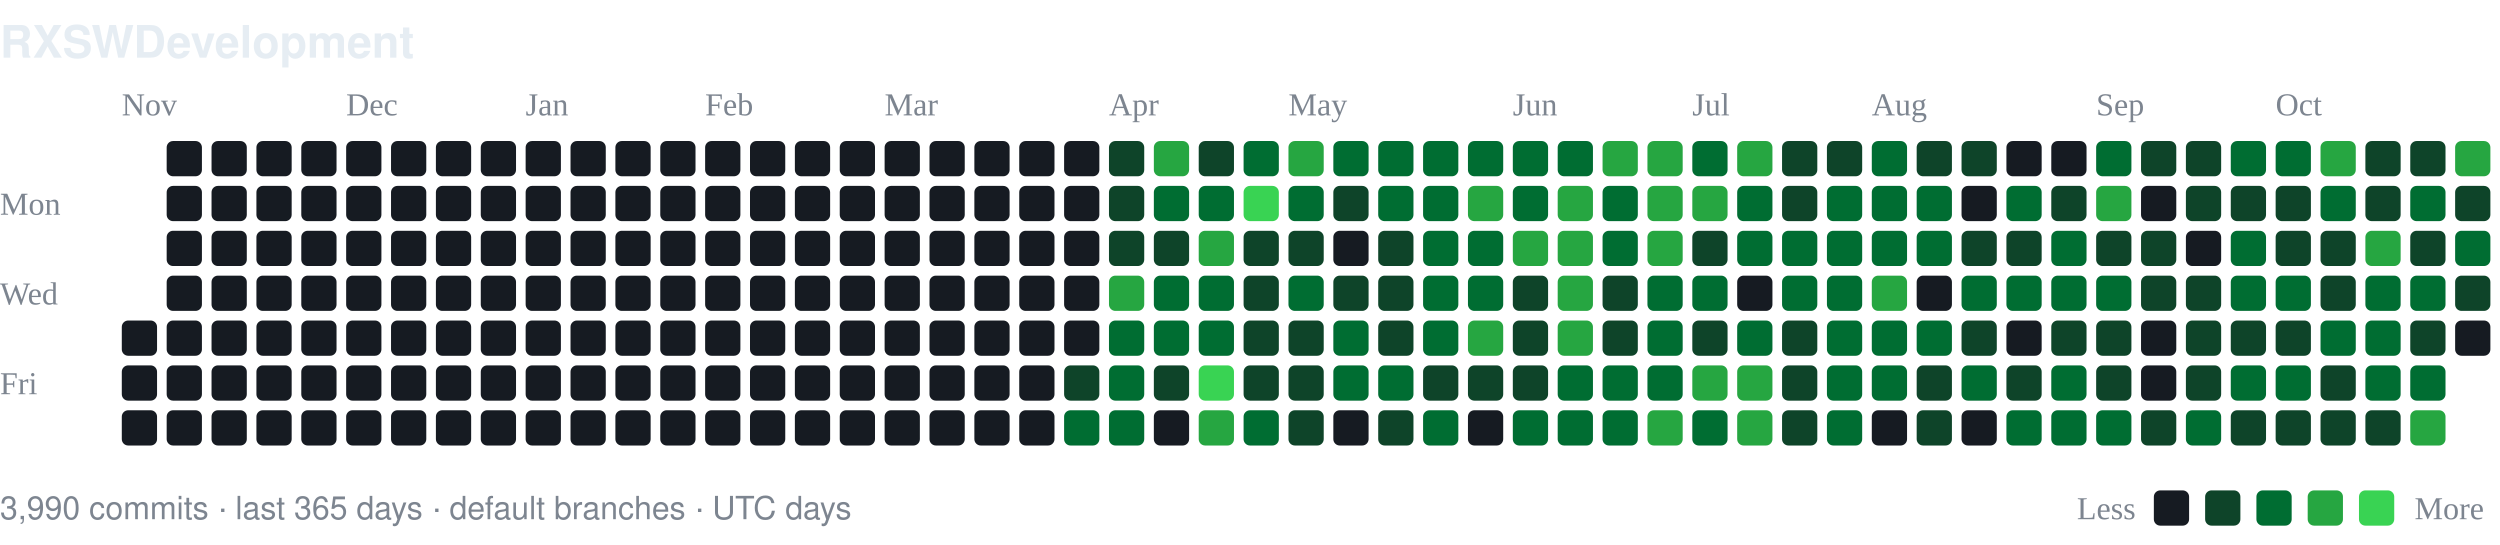
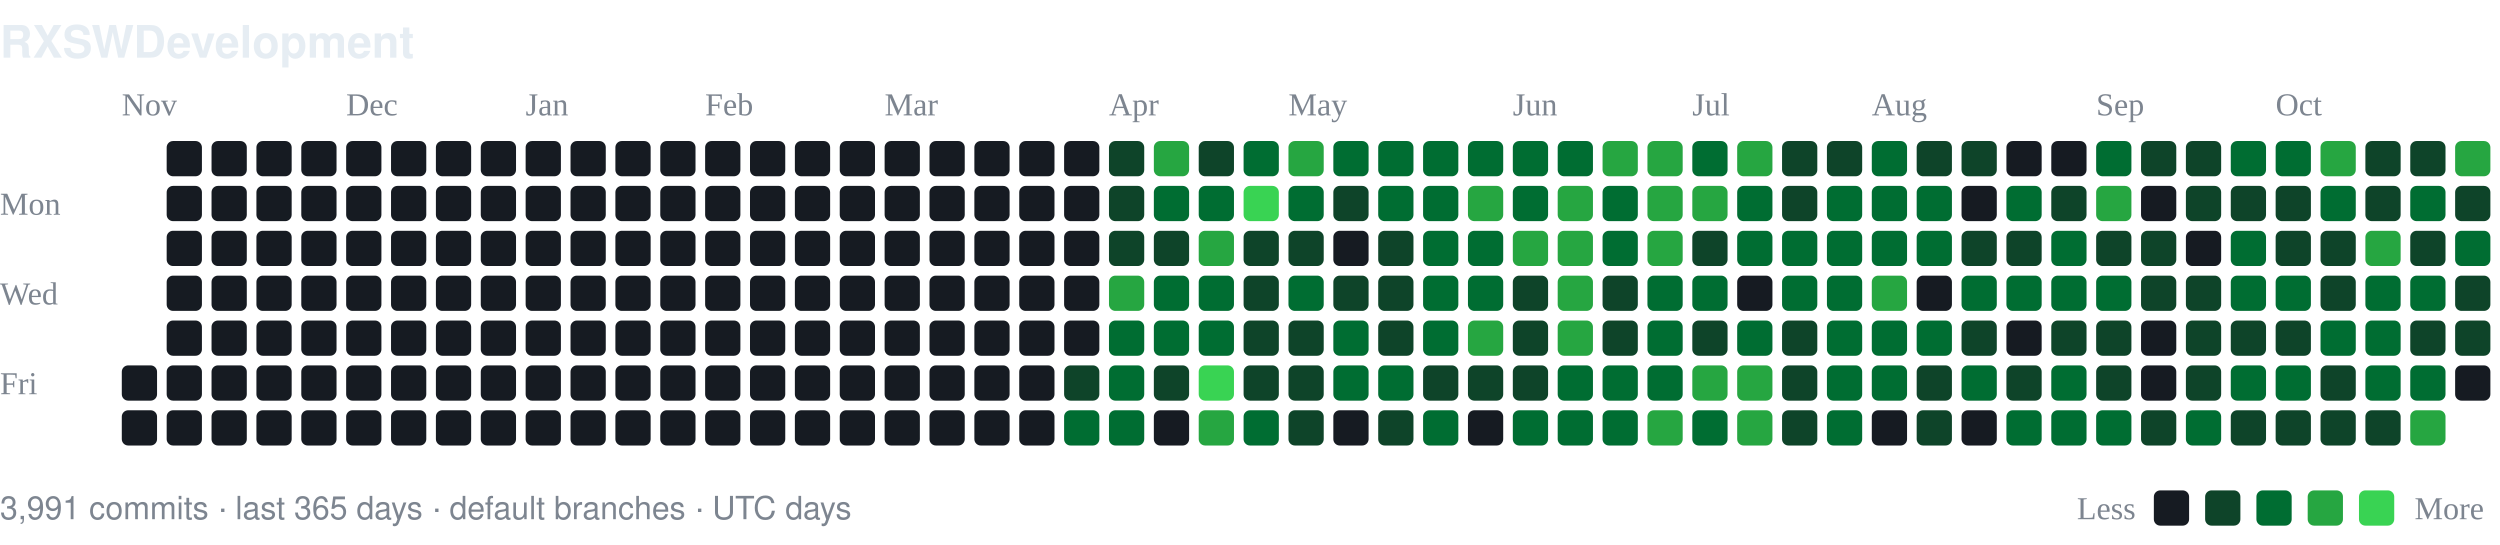
<svg xmlns="http://www.w3.org/2000/svg" width="780" height="170" viewBox="0 0 780 170" role="img">
  <text x="0" y="18" font-size="14" font-weight="600" fill="#e6edf3" font-family="ui-sans-serif,-apple-system,Segoe UI,Helvetica,Arial,sans-serif">RXSWDevelopment</text>
  <text x="0" y="67" font-size="10" fill="#7d8590">Mon</text>
  <text x="0" y="95" font-size="10" fill="#7d8590">Wed</text>
  <text x="0" y="123" font-size="10" fill="#7d8590">Fri</text>
  <text x="38" y="36" font-size="10" fill="#7d8590">Nov</text>
-   <rect x="38" y="100" width="11" height="11" rx="2" fill="#161b22" />
  <rect x="38" y="114" width="11" height="11" rx="2" fill="#161b22" />
  <rect x="38" y="128" width="11" height="11" rx="2" fill="#161b22" />
  <rect x="52" y="44" width="11" height="11" rx="2" fill="#161b22" />
  <rect x="52" y="58" width="11" height="11" rx="2" fill="#161b22" />
  <rect x="52" y="72" width="11" height="11" rx="2" fill="#161b22" />
  <rect x="52" y="86" width="11" height="11" rx="2" fill="#161b22" />
  <rect x="52" y="100" width="11" height="11" rx="2" fill="#161b22" />
  <rect x="52" y="114" width="11" height="11" rx="2" fill="#161b22" />
  <rect x="52" y="128" width="11" height="11" rx="2" fill="#161b22" />
  <rect x="66" y="44" width="11" height="11" rx="2" fill="#161b22" />
  <rect x="66" y="58" width="11" height="11" rx="2" fill="#161b22" />
  <rect x="66" y="72" width="11" height="11" rx="2" fill="#161b22" />
  <rect x="66" y="86" width="11" height="11" rx="2" fill="#161b22" />
  <rect x="66" y="100" width="11" height="11" rx="2" fill="#161b22" />
  <rect x="66" y="114" width="11" height="11" rx="2" fill="#161b22" />
  <rect x="66" y="128" width="11" height="11" rx="2" fill="#161b22" />
  <rect x="80" y="44" width="11" height="11" rx="2" fill="#161b22" />
  <rect x="80" y="58" width="11" height="11" rx="2" fill="#161b22" />
  <rect x="80" y="72" width="11" height="11" rx="2" fill="#161b22" />
  <rect x="80" y="86" width="11" height="11" rx="2" fill="#161b22" />
  <rect x="80" y="100" width="11" height="11" rx="2" fill="#161b22" />
  <rect x="80" y="114" width="11" height="11" rx="2" fill="#161b22" />
  <rect x="80" y="128" width="11" height="11" rx="2" fill="#161b22" />
  <rect x="94" y="44" width="11" height="11" rx="2" fill="#161b22" />
  <rect x="94" y="58" width="11" height="11" rx="2" fill="#161b22" />
  <rect x="94" y="72" width="11" height="11" rx="2" fill="#161b22" />
  <rect x="94" y="86" width="11" height="11" rx="2" fill="#161b22" />
  <rect x="94" y="100" width="11" height="11" rx="2" fill="#161b22" />
  <rect x="94" y="114" width="11" height="11" rx="2" fill="#161b22" />
  <rect x="94" y="128" width="11" height="11" rx="2" fill="#161b22" />
  <text x="108" y="36" font-size="10" fill="#7d8590">Dec</text>
  <rect x="108" y="44" width="11" height="11" rx="2" fill="#161b22" />
  <rect x="108" y="58" width="11" height="11" rx="2" fill="#161b22" />
  <rect x="108" y="72" width="11" height="11" rx="2" fill="#161b22" />
  <rect x="108" y="86" width="11" height="11" rx="2" fill="#161b22" />
  <rect x="108" y="100" width="11" height="11" rx="2" fill="#161b22" />
  <rect x="108" y="114" width="11" height="11" rx="2" fill="#161b22" />
  <rect x="108" y="128" width="11" height="11" rx="2" fill="#161b22" />
  <rect x="122" y="44" width="11" height="11" rx="2" fill="#161b22" />
  <rect x="122" y="58" width="11" height="11" rx="2" fill="#161b22" />
  <rect x="122" y="72" width="11" height="11" rx="2" fill="#161b22" />
  <rect x="122" y="86" width="11" height="11" rx="2" fill="#161b22" />
  <rect x="122" y="100" width="11" height="11" rx="2" fill="#161b22" />
  <rect x="122" y="114" width="11" height="11" rx="2" fill="#161b22" />
  <rect x="122" y="128" width="11" height="11" rx="2" fill="#161b22" />
  <rect x="136" y="44" width="11" height="11" rx="2" fill="#161b22" />
  <rect x="136" y="58" width="11" height="11" rx="2" fill="#161b22" />
  <rect x="136" y="72" width="11" height="11" rx="2" fill="#161b22" />
  <rect x="136" y="86" width="11" height="11" rx="2" fill="#161b22" />
  <rect x="136" y="100" width="11" height="11" rx="2" fill="#161b22" />
  <rect x="136" y="114" width="11" height="11" rx="2" fill="#161b22" />
  <rect x="136" y="128" width="11" height="11" rx="2" fill="#161b22" />
  <rect x="150" y="44" width="11" height="11" rx="2" fill="#161b22" />
  <rect x="150" y="58" width="11" height="11" rx="2" fill="#161b22" />
  <rect x="150" y="72" width="11" height="11" rx="2" fill="#161b22" />
  <rect x="150" y="86" width="11" height="11" rx="2" fill="#161b22" />
  <rect x="150" y="100" width="11" height="11" rx="2" fill="#161b22" />
  <rect x="150" y="114" width="11" height="11" rx="2" fill="#161b22" />
  <rect x="150" y="128" width="11" height="11" rx="2" fill="#161b22" />
  <text x="164" y="36" font-size="10" fill="#7d8590">Jan</text>
  <rect x="164" y="44" width="11" height="11" rx="2" fill="#161b22" />
  <rect x="164" y="58" width="11" height="11" rx="2" fill="#161b22" />
  <rect x="164" y="72" width="11" height="11" rx="2" fill="#161b22" />
  <rect x="164" y="86" width="11" height="11" rx="2" fill="#161b22" />
  <rect x="164" y="100" width="11" height="11" rx="2" fill="#161b22" />
  <rect x="164" y="114" width="11" height="11" rx="2" fill="#161b22" />
  <rect x="164" y="128" width="11" height="11" rx="2" fill="#161b22" />
  <rect x="178" y="44" width="11" height="11" rx="2" fill="#161b22" />
  <rect x="178" y="58" width="11" height="11" rx="2" fill="#161b22" />
  <rect x="178" y="72" width="11" height="11" rx="2" fill="#161b22" />
  <rect x="178" y="86" width="11" height="11" rx="2" fill="#161b22" />
  <rect x="178" y="100" width="11" height="11" rx="2" fill="#161b22" />
  <rect x="178" y="114" width="11" height="11" rx="2" fill="#161b22" />
  <rect x="178" y="128" width="11" height="11" rx="2" fill="#161b22" />
  <rect x="192" y="44" width="11" height="11" rx="2" fill="#161b22" />
  <rect x="192" y="58" width="11" height="11" rx="2" fill="#161b22" />
  <rect x="192" y="72" width="11" height="11" rx="2" fill="#161b22" />
  <rect x="192" y="86" width="11" height="11" rx="2" fill="#161b22" />
  <rect x="192" y="100" width="11" height="11" rx="2" fill="#161b22" />
  <rect x="192" y="114" width="11" height="11" rx="2" fill="#161b22" />
  <rect x="192" y="128" width="11" height="11" rx="2" fill="#161b22" />
  <rect x="206" y="44" width="11" height="11" rx="2" fill="#161b22" />
  <rect x="206" y="58" width="11" height="11" rx="2" fill="#161b22" />
  <rect x="206" y="72" width="11" height="11" rx="2" fill="#161b22" />
  <rect x="206" y="86" width="11" height="11" rx="2" fill="#161b22" />
  <rect x="206" y="100" width="11" height="11" rx="2" fill="#161b22" />
  <rect x="206" y="114" width="11" height="11" rx="2" fill="#161b22" />
  <rect x="206" y="128" width="11" height="11" rx="2" fill="#161b22" />
  <text x="220" y="36" font-size="10" fill="#7d8590">Feb</text>
  <rect x="220" y="44" width="11" height="11" rx="2" fill="#161b22" />
  <rect x="220" y="58" width="11" height="11" rx="2" fill="#161b22" />
  <rect x="220" y="72" width="11" height="11" rx="2" fill="#161b22" />
  <rect x="220" y="86" width="11" height="11" rx="2" fill="#161b22" />
  <rect x="220" y="100" width="11" height="11" rx="2" fill="#161b22" />
  <rect x="220" y="114" width="11" height="11" rx="2" fill="#161b22" />
  <rect x="220" y="128" width="11" height="11" rx="2" fill="#161b22" />
  <rect x="234" y="44" width="11" height="11" rx="2" fill="#161b22" />
  <rect x="234" y="58" width="11" height="11" rx="2" fill="#161b22" />
  <rect x="234" y="72" width="11" height="11" rx="2" fill="#161b22" />
  <rect x="234" y="86" width="11" height="11" rx="2" fill="#161b22" />
  <rect x="234" y="100" width="11" height="11" rx="2" fill="#161b22" />
  <rect x="234" y="114" width="11" height="11" rx="2" fill="#161b22" />
  <rect x="234" y="128" width="11" height="11" rx="2" fill="#161b22" />
  <rect x="248" y="44" width="11" height="11" rx="2" fill="#161b22" />
  <rect x="248" y="58" width="11" height="11" rx="2" fill="#161b22" />
  <rect x="248" y="72" width="11" height="11" rx="2" fill="#161b22" />
  <rect x="248" y="86" width="11" height="11" rx="2" fill="#161b22" />
  <rect x="248" y="100" width="11" height="11" rx="2" fill="#161b22" />
  <rect x="248" y="114" width="11" height="11" rx="2" fill="#161b22" />
  <rect x="248" y="128" width="11" height="11" rx="2" fill="#161b22" />
  <rect x="262" y="44" width="11" height="11" rx="2" fill="#161b22" />
  <rect x="262" y="58" width="11" height="11" rx="2" fill="#161b22" />
  <rect x="262" y="72" width="11" height="11" rx="2" fill="#161b22" />
  <rect x="262" y="86" width="11" height="11" rx="2" fill="#161b22" />
  <rect x="262" y="100" width="11" height="11" rx="2" fill="#161b22" />
  <rect x="262" y="114" width="11" height="11" rx="2" fill="#161b22" />
  <rect x="262" y="128" width="11" height="11" rx="2" fill="#161b22" />
  <text x="276" y="36" font-size="10" fill="#7d8590">Mar</text>
  <rect x="276" y="44" width="11" height="11" rx="2" fill="#161b22" />
  <rect x="276" y="58" width="11" height="11" rx="2" fill="#161b22" />
  <rect x="276" y="72" width="11" height="11" rx="2" fill="#161b22" />
  <rect x="276" y="86" width="11" height="11" rx="2" fill="#161b22" />
  <rect x="276" y="100" width="11" height="11" rx="2" fill="#161b22" />
  <rect x="276" y="114" width="11" height="11" rx="2" fill="#161b22" />
  <rect x="276" y="128" width="11" height="11" rx="2" fill="#161b22" />
  <rect x="290" y="44" width="11" height="11" rx="2" fill="#161b22" />
  <rect x="290" y="58" width="11" height="11" rx="2" fill="#161b22" />
  <rect x="290" y="72" width="11" height="11" rx="2" fill="#161b22" />
  <rect x="290" y="86" width="11" height="11" rx="2" fill="#161b22" />
  <rect x="290" y="100" width="11" height="11" rx="2" fill="#161b22" />
  <rect x="290" y="114" width="11" height="11" rx="2" fill="#161b22" />
  <rect x="290" y="128" width="11" height="11" rx="2" fill="#161b22" />
  <rect x="304" y="44" width="11" height="11" rx="2" fill="#161b22" />
  <rect x="304" y="58" width="11" height="11" rx="2" fill="#161b22" />
  <rect x="304" y="72" width="11" height="11" rx="2" fill="#161b22" />
  <rect x="304" y="86" width="11" height="11" rx="2" fill="#161b22" />
  <rect x="304" y="100" width="11" height="11" rx="2" fill="#161b22" />
  <rect x="304" y="114" width="11" height="11" rx="2" fill="#161b22" />
  <rect x="304" y="128" width="11" height="11" rx="2" fill="#161b22" />
  <rect x="318" y="44" width="11" height="11" rx="2" fill="#161b22" />
  <rect x="318" y="58" width="11" height="11" rx="2" fill="#161b22" />
  <rect x="318" y="72" width="11" height="11" rx="2" fill="#161b22" />
  <rect x="318" y="86" width="11" height="11" rx="2" fill="#161b22" />
  <rect x="318" y="100" width="11" height="11" rx="2" fill="#161b22" />
  <rect x="318" y="114" width="11" height="11" rx="2" fill="#161b22" />
  <rect x="318" y="128" width="11" height="11" rx="2" fill="#161b22" />
  <rect x="332" y="44" width="11" height="11" rx="2" fill="#161b22" />
  <rect x="332" y="58" width="11" height="11" rx="2" fill="#161b22" />
  <rect x="332" y="72" width="11" height="11" rx="2" fill="#161b22" />
  <rect x="332" y="86" width="11" height="11" rx="2" fill="#161b22" />
  <rect x="332" y="100" width="11" height="11" rx="2" fill="#161b22" />
  <rect x="332" y="114" width="11" height="11" rx="2" fill="#0e4429" />
  <rect x="332" y="128" width="11" height="11" rx="2" fill="#006d32" />
  <text x="346" y="36" font-size="10" fill="#7d8590">Apr</text>
  <rect x="346" y="44" width="11" height="11" rx="2" fill="#0e4429" />
  <rect x="346" y="58" width="11" height="11" rx="2" fill="#0e4429" />
  <rect x="346" y="72" width="11" height="11" rx="2" fill="#0e4429" />
  <rect x="346" y="86" width="11" height="11" rx="2" fill="#26a641" />
  <rect x="346" y="100" width="11" height="11" rx="2" fill="#006d32" />
  <rect x="346" y="114" width="11" height="11" rx="2" fill="#006d32" />
  <rect x="346" y="128" width="11" height="11" rx="2" fill="#006d32" />
  <rect x="360" y="44" width="11" height="11" rx="2" fill="#26a641" />
  <rect x="360" y="58" width="11" height="11" rx="2" fill="#006d32" />
  <rect x="360" y="72" width="11" height="11" rx="2" fill="#0e4429" />
  <rect x="360" y="86" width="11" height="11" rx="2" fill="#006d32" />
  <rect x="360" y="100" width="11" height="11" rx="2" fill="#006d32" />
  <rect x="360" y="114" width="11" height="11" rx="2" fill="#0e4429" />
  <rect x="360" y="128" width="11" height="11" rx="2" fill="#161b22" />
  <rect x="374" y="44" width="11" height="11" rx="2" fill="#0e4429" />
  <rect x="374" y="58" width="11" height="11" rx="2" fill="#006d32" />
  <rect x="374" y="72" width="11" height="11" rx="2" fill="#26a641" />
  <rect x="374" y="86" width="11" height="11" rx="2" fill="#006d32" />
  <rect x="374" y="100" width="11" height="11" rx="2" fill="#006d32" />
  <rect x="374" y="114" width="11" height="11" rx="2" fill="#39d353" />
  <rect x="374" y="128" width="11" height="11" rx="2" fill="#26a641" />
  <rect x="388" y="44" width="11" height="11" rx="2" fill="#006d32" />
  <rect x="388" y="58" width="11" height="11" rx="2" fill="#39d353" />
  <rect x="388" y="72" width="11" height="11" rx="2" fill="#0e4429" />
  <rect x="388" y="86" width="11" height="11" rx="2" fill="#0e4429" />
  <rect x="388" y="100" width="11" height="11" rx="2" fill="#0e4429" />
  <rect x="388" y="114" width="11" height="11" rx="2" fill="#0e4429" />
  <rect x="388" y="128" width="11" height="11" rx="2" fill="#006d32" />
  <text x="402" y="36" font-size="10" fill="#7d8590">May</text>
  <rect x="402" y="44" width="11" height="11" rx="2" fill="#26a641" />
  <rect x="402" y="58" width="11" height="11" rx="2" fill="#006d32" />
  <rect x="402" y="72" width="11" height="11" rx="2" fill="#0e4429" />
  <rect x="402" y="86" width="11" height="11" rx="2" fill="#006d32" />
  <rect x="402" y="100" width="11" height="11" rx="2" fill="#0e4429" />
  <rect x="402" y="114" width="11" height="11" rx="2" fill="#0e4429" />
  <rect x="402" y="128" width="11" height="11" rx="2" fill="#0e4429" />
  <rect x="416" y="44" width="11" height="11" rx="2" fill="#006d32" />
  <rect x="416" y="58" width="11" height="11" rx="2" fill="#0e4429" />
  <rect x="416" y="72" width="11" height="11" rx="2" fill="#161b22" />
  <rect x="416" y="86" width="11" height="11" rx="2" fill="#0e4429" />
  <rect x="416" y="100" width="11" height="11" rx="2" fill="#006d32" />
  <rect x="416" y="114" width="11" height="11" rx="2" fill="#006d32" />
  <rect x="416" y="128" width="11" height="11" rx="2" fill="#161b22" />
  <rect x="430" y="44" width="11" height="11" rx="2" fill="#006d32" />
  <rect x="430" y="58" width="11" height="11" rx="2" fill="#006d32" />
  <rect x="430" y="72" width="11" height="11" rx="2" fill="#0e4429" />
  <rect x="430" y="86" width="11" height="11" rx="2" fill="#0e4429" />
  <rect x="430" y="100" width="11" height="11" rx="2" fill="#0e4429" />
  <rect x="430" y="114" width="11" height="11" rx="2" fill="#006d32" />
  <rect x="430" y="128" width="11" height="11" rx="2" fill="#0e4429" />
  <rect x="444" y="44" width="11" height="11" rx="2" fill="#006d32" />
  <rect x="444" y="58" width="11" height="11" rx="2" fill="#006d32" />
  <rect x="444" y="72" width="11" height="11" rx="2" fill="#006d32" />
  <rect x="444" y="86" width="11" height="11" rx="2" fill="#006d32" />
  <rect x="444" y="100" width="11" height="11" rx="2" fill="#006d32" />
  <rect x="444" y="114" width="11" height="11" rx="2" fill="#0e4429" />
  <rect x="444" y="128" width="11" height="11" rx="2" fill="#006d32" />
  <rect x="458" y="44" width="11" height="11" rx="2" fill="#006d32" />
  <rect x="458" y="58" width="11" height="11" rx="2" fill="#26a641" />
  <rect x="458" y="72" width="11" height="11" rx="2" fill="#006d32" />
  <rect x="458" y="86" width="11" height="11" rx="2" fill="#006d32" />
  <rect x="458" y="100" width="11" height="11" rx="2" fill="#26a641" />
  <rect x="458" y="114" width="11" height="11" rx="2" fill="#0e4429" />
  <rect x="458" y="128" width="11" height="11" rx="2" fill="#161b22" />
  <text x="472" y="36" font-size="10" fill="#7d8590">Jun</text>
  <rect x="472" y="44" width="11" height="11" rx="2" fill="#006d32" />
  <rect x="472" y="58" width="11" height="11" rx="2" fill="#006d32" />
  <rect x="472" y="72" width="11" height="11" rx="2" fill="#26a641" />
  <rect x="472" y="86" width="11" height="11" rx="2" fill="#0e4429" />
  <rect x="472" y="100" width="11" height="11" rx="2" fill="#0e4429" />
  <rect x="472" y="114" width="11" height="11" rx="2" fill="#0e4429" />
  <rect x="472" y="128" width="11" height="11" rx="2" fill="#006d32" />
  <rect x="486" y="44" width="11" height="11" rx="2" fill="#006d32" />
  <rect x="486" y="58" width="11" height="11" rx="2" fill="#26a641" />
  <rect x="486" y="72" width="11" height="11" rx="2" fill="#26a641" />
  <rect x="486" y="86" width="11" height="11" rx="2" fill="#26a641" />
  <rect x="486" y="100" width="11" height="11" rx="2" fill="#26a641" />
  <rect x="486" y="114" width="11" height="11" rx="2" fill="#006d32" />
  <rect x="486" y="128" width="11" height="11" rx="2" fill="#006d32" />
  <rect x="500" y="44" width="11" height="11" rx="2" fill="#26a641" />
  <rect x="500" y="58" width="11" height="11" rx="2" fill="#006d32" />
  <rect x="500" y="72" width="11" height="11" rx="2" fill="#006d32" />
  <rect x="500" y="86" width="11" height="11" rx="2" fill="#0e4429" />
  <rect x="500" y="100" width="11" height="11" rx="2" fill="#0e4429" />
  <rect x="500" y="114" width="11" height="11" rx="2" fill="#006d32" />
  <rect x="500" y="128" width="11" height="11" rx="2" fill="#006d32" />
  <rect x="514" y="44" width="11" height="11" rx="2" fill="#26a641" />
  <rect x="514" y="58" width="11" height="11" rx="2" fill="#26a641" />
  <rect x="514" y="72" width="11" height="11" rx="2" fill="#26a641" />
  <rect x="514" y="86" width="11" height="11" rx="2" fill="#006d32" />
  <rect x="514" y="100" width="11" height="11" rx="2" fill="#006d32" />
  <rect x="514" y="114" width="11" height="11" rx="2" fill="#006d32" />
  <rect x="514" y="128" width="11" height="11" rx="2" fill="#26a641" />
  <text x="528" y="36" font-size="10" fill="#7d8590">Jul</text>
  <rect x="528" y="44" width="11" height="11" rx="2" fill="#006d32" />
  <rect x="528" y="58" width="11" height="11" rx="2" fill="#26a641" />
  <rect x="528" y="72" width="11" height="11" rx="2" fill="#0e4429" />
  <rect x="528" y="86" width="11" height="11" rx="2" fill="#006d32" />
  <rect x="528" y="100" width="11" height="11" rx="2" fill="#0e4429" />
  <rect x="528" y="114" width="11" height="11" rx="2" fill="#26a641" />
  <rect x="528" y="128" width="11" height="11" rx="2" fill="#006d32" />
  <rect x="542" y="44" width="11" height="11" rx="2" fill="#26a641" />
  <rect x="542" y="58" width="11" height="11" rx="2" fill="#006d32" />
  <rect x="542" y="72" width="11" height="11" rx="2" fill="#006d32" />
  <rect x="542" y="86" width="11" height="11" rx="2" fill="#161b22" />
  <rect x="542" y="100" width="11" height="11" rx="2" fill="#006d32" />
  <rect x="542" y="114" width="11" height="11" rx="2" fill="#26a641" />
  <rect x="542" y="128" width="11" height="11" rx="2" fill="#26a641" />
  <rect x="556" y="44" width="11" height="11" rx="2" fill="#0e4429" />
  <rect x="556" y="58" width="11" height="11" rx="2" fill="#0e4429" />
  <rect x="556" y="72" width="11" height="11" rx="2" fill="#006d32" />
  <rect x="556" y="86" width="11" height="11" rx="2" fill="#006d32" />
  <rect x="556" y="100" width="11" height="11" rx="2" fill="#0e4429" />
  <rect x="556" y="114" width="11" height="11" rx="2" fill="#0e4429" />
  <rect x="556" y="128" width="11" height="11" rx="2" fill="#0e4429" />
  <rect x="570" y="44" width="11" height="11" rx="2" fill="#0e4429" />
  <rect x="570" y="58" width="11" height="11" rx="2" fill="#006d32" />
  <rect x="570" y="72" width="11" height="11" rx="2" fill="#006d32" />
  <rect x="570" y="86" width="11" height="11" rx="2" fill="#006d32" />
  <rect x="570" y="100" width="11" height="11" rx="2" fill="#006d32" />
  <rect x="570" y="114" width="11" height="11" rx="2" fill="#006d32" />
  <rect x="570" y="128" width="11" height="11" rx="2" fill="#006d32" />
  <text x="584" y="36" font-size="10" fill="#7d8590">Aug</text>
  <rect x="584" y="44" width="11" height="11" rx="2" fill="#006d32" />
  <rect x="584" y="58" width="11" height="11" rx="2" fill="#006d32" />
  <rect x="584" y="72" width="11" height="11" rx="2" fill="#006d32" />
  <rect x="584" y="86" width="11" height="11" rx="2" fill="#26a641" />
  <rect x="584" y="100" width="11" height="11" rx="2" fill="#006d32" />
  <rect x="584" y="114" width="11" height="11" rx="2" fill="#006d32" />
  <rect x="584" y="128" width="11" height="11" rx="2" fill="#161b22" />
  <rect x="598" y="44" width="11" height="11" rx="2" fill="#0e4429" />
  <rect x="598" y="58" width="11" height="11" rx="2" fill="#006d32" />
  <rect x="598" y="72" width="11" height="11" rx="2" fill="#006d32" />
  <rect x="598" y="86" width="11" height="11" rx="2" fill="#161b22" />
  <rect x="598" y="100" width="11" height="11" rx="2" fill="#006d32" />
  <rect x="598" y="114" width="11" height="11" rx="2" fill="#0e4429" />
  <rect x="598" y="128" width="11" height="11" rx="2" fill="#0e4429" />
  <rect x="612" y="44" width="11" height="11" rx="2" fill="#0e4429" />
  <rect x="612" y="58" width="11" height="11" rx="2" fill="#161b22" />
  <rect x="612" y="72" width="11" height="11" rx="2" fill="#0e4429" />
  <rect x="612" y="86" width="11" height="11" rx="2" fill="#006d32" />
  <rect x="612" y="100" width="11" height="11" rx="2" fill="#0e4429" />
  <rect x="612" y="114" width="11" height="11" rx="2" fill="#006d32" />
  <rect x="612" y="128" width="11" height="11" rx="2" fill="#161b22" />
  <rect x="626" y="44" width="11" height="11" rx="2" fill="#161b22" />
  <rect x="626" y="58" width="11" height="11" rx="2" fill="#006d32" />
  <rect x="626" y="72" width="11" height="11" rx="2" fill="#0e4429" />
  <rect x="626" y="86" width="11" height="11" rx="2" fill="#006d32" />
  <rect x="626" y="100" width="11" height="11" rx="2" fill="#161b22" />
  <rect x="626" y="114" width="11" height="11" rx="2" fill="#0e4429" />
  <rect x="626" y="128" width="11" height="11" rx="2" fill="#006d32" />
  <rect x="640" y="44" width="11" height="11" rx="2" fill="#161b22" />
  <rect x="640" y="58" width="11" height="11" rx="2" fill="#0e4429" />
  <rect x="640" y="72" width="11" height="11" rx="2" fill="#006d32" />
  <rect x="640" y="86" width="11" height="11" rx="2" fill="#006d32" />
  <rect x="640" y="100" width="11" height="11" rx="2" fill="#0e4429" />
  <rect x="640" y="114" width="11" height="11" rx="2" fill="#006d32" />
  <rect x="640" y="128" width="11" height="11" rx="2" fill="#006d32" />
  <text x="654" y="36" font-size="10" fill="#7d8590">Sep</text>
  <rect x="654" y="44" width="11" height="11" rx="2" fill="#006d32" />
  <rect x="654" y="58" width="11" height="11" rx="2" fill="#26a641" />
  <rect x="654" y="72" width="11" height="11" rx="2" fill="#0e4429" />
  <rect x="654" y="86" width="11" height="11" rx="2" fill="#006d32" />
  <rect x="654" y="100" width="11" height="11" rx="2" fill="#0e4429" />
  <rect x="654" y="114" width="11" height="11" rx="2" fill="#0e4429" />
  <rect x="654" y="128" width="11" height="11" rx="2" fill="#006d32" />
  <rect x="668" y="44" width="11" height="11" rx="2" fill="#0e4429" />
  <rect x="668" y="58" width="11" height="11" rx="2" fill="#161b22" />
  <rect x="668" y="72" width="11" height="11" rx="2" fill="#0e4429" />
  <rect x="668" y="86" width="11" height="11" rx="2" fill="#0e4429" />
  <rect x="668" y="100" width="11" height="11" rx="2" fill="#161b22" />
  <rect x="668" y="114" width="11" height="11" rx="2" fill="#161b22" />
  <rect x="668" y="128" width="11" height="11" rx="2" fill="#0e4429" />
  <rect x="682" y="44" width="11" height="11" rx="2" fill="#0e4429" />
  <rect x="682" y="58" width="11" height="11" rx="2" fill="#0e4429" />
  <rect x="682" y="72" width="11" height="11" rx="2" fill="#161b22" />
  <rect x="682" y="86" width="11" height="11" rx="2" fill="#0e4429" />
  <rect x="682" y="100" width="11" height="11" rx="2" fill="#0e4429" />
  <rect x="682" y="114" width="11" height="11" rx="2" fill="#0e4429" />
  <rect x="682" y="128" width="11" height="11" rx="2" fill="#006d32" />
  <rect x="696" y="44" width="11" height="11" rx="2" fill="#006d32" />
  <rect x="696" y="58" width="11" height="11" rx="2" fill="#0e4429" />
  <rect x="696" y="72" width="11" height="11" rx="2" fill="#006d32" />
  <rect x="696" y="86" width="11" height="11" rx="2" fill="#006d32" />
  <rect x="696" y="100" width="11" height="11" rx="2" fill="#0e4429" />
  <rect x="696" y="114" width="11" height="11" rx="2" fill="#006d32" />
  <rect x="696" y="128" width="11" height="11" rx="2" fill="#0e4429" />
  <text x="710" y="36" font-size="10" fill="#7d8590">Oct</text>
  <rect x="710" y="44" width="11" height="11" rx="2" fill="#006d32" />
  <rect x="710" y="58" width="11" height="11" rx="2" fill="#0e4429" />
  <rect x="710" y="72" width="11" height="11" rx="2" fill="#0e4429" />
  <rect x="710" y="86" width="11" height="11" rx="2" fill="#006d32" />
  <rect x="710" y="100" width="11" height="11" rx="2" fill="#0e4429" />
  <rect x="710" y="114" width="11" height="11" rx="2" fill="#006d32" />
  <rect x="710" y="128" width="11" height="11" rx="2" fill="#0e4429" />
  <rect x="724" y="44" width="11" height="11" rx="2" fill="#26a641" />
  <rect x="724" y="58" width="11" height="11" rx="2" fill="#006d32" />
  <rect x="724" y="72" width="11" height="11" rx="2" fill="#0e4429" />
  <rect x="724" y="86" width="11" height="11" rx="2" fill="#0e4429" />
  <rect x="724" y="100" width="11" height="11" rx="2" fill="#006d32" />
  <rect x="724" y="114" width="11" height="11" rx="2" fill="#0e4429" />
  <rect x="724" y="128" width="11" height="11" rx="2" fill="#0e4429" />
  <rect x="738" y="44" width="11" height="11" rx="2" fill="#0e4429" />
  <rect x="738" y="58" width="11" height="11" rx="2" fill="#0e4429" />
  <rect x="738" y="72" width="11" height="11" rx="2" fill="#26a641" />
  <rect x="738" y="86" width="11" height="11" rx="2" fill="#006d32" />
  <rect x="738" y="100" width="11" height="11" rx="2" fill="#006d32" />
  <rect x="738" y="114" width="11" height="11" rx="2" fill="#006d32" />
  <rect x="738" y="128" width="11" height="11" rx="2" fill="#0e4429" />
  <rect x="752" y="44" width="11" height="11" rx="2" fill="#0e4429" />
  <rect x="752" y="58" width="11" height="11" rx="2" fill="#006d32" />
  <rect x="752" y="72" width="11" height="11" rx="2" fill="#0e4429" />
  <rect x="752" y="86" width="11" height="11" rx="2" fill="#006d32" />
  <rect x="752" y="100" width="11" height="11" rx="2" fill="#0e4429" />
  <rect x="752" y="114" width="11" height="11" rx="2" fill="#006d32" />
  <rect x="752" y="128" width="11" height="11" rx="2" fill="#26a641" />
  <rect x="766" y="44" width="11" height="11" rx="2" fill="#26a641" />
  <rect x="766" y="58" width="11" height="11" rx="2" fill="#0e4429" />
  <rect x="766" y="72" width="11" height="11" rx="2" fill="#006d32" />
  <rect x="766" y="86" width="11" height="11" rx="2" fill="#0e4429" />
-   <rect x="766" y="100" width="11" height="11" rx="2" fill="#161b22" />
+   <rect x="766" y="100" width="11" height="11" rx="2" fill="#0e4429" />
+   <rect x="766" y="114" width="11" height="11" rx="2" fill="#161b22" />
  <text x="648" y="162" font-size="10" fill="#7d8590">Less</text>
  <rect x="672" y="153" width="11" height="11" rx="2" fill="#161b22" />
  <rect x="688" y="153" width="11" height="11" rx="2" fill="#0e4429" />
  <rect x="704" y="153" width="11" height="11" rx="2" fill="#006d32" />
  <rect x="720" y="153" width="11" height="11" rx="2" fill="#26a641" />
  <rect x="736" y="153" width="11" height="11" rx="2" fill="#39d353" />
  <text x="775" y="162" font-size="10" fill="#7d8590" text-anchor="end">More</text>
-   <text x="0" y="162" font-size="10" fill="#7d8590" font-family="ui-sans-serif,-apple-system,Segoe UI,Helvetica,Arial,sans-serif">3,990 commits · last 365 days · default branches · UTC days</text>
+   <text x="0" y="162" font-size="10" fill="#7d8590" font-family="ui-sans-serif,-apple-system,Segoe UI,Helvetica,Arial,sans-serif">3,991 commits · last 365 days · default branches · UTC days</text>
</svg>
